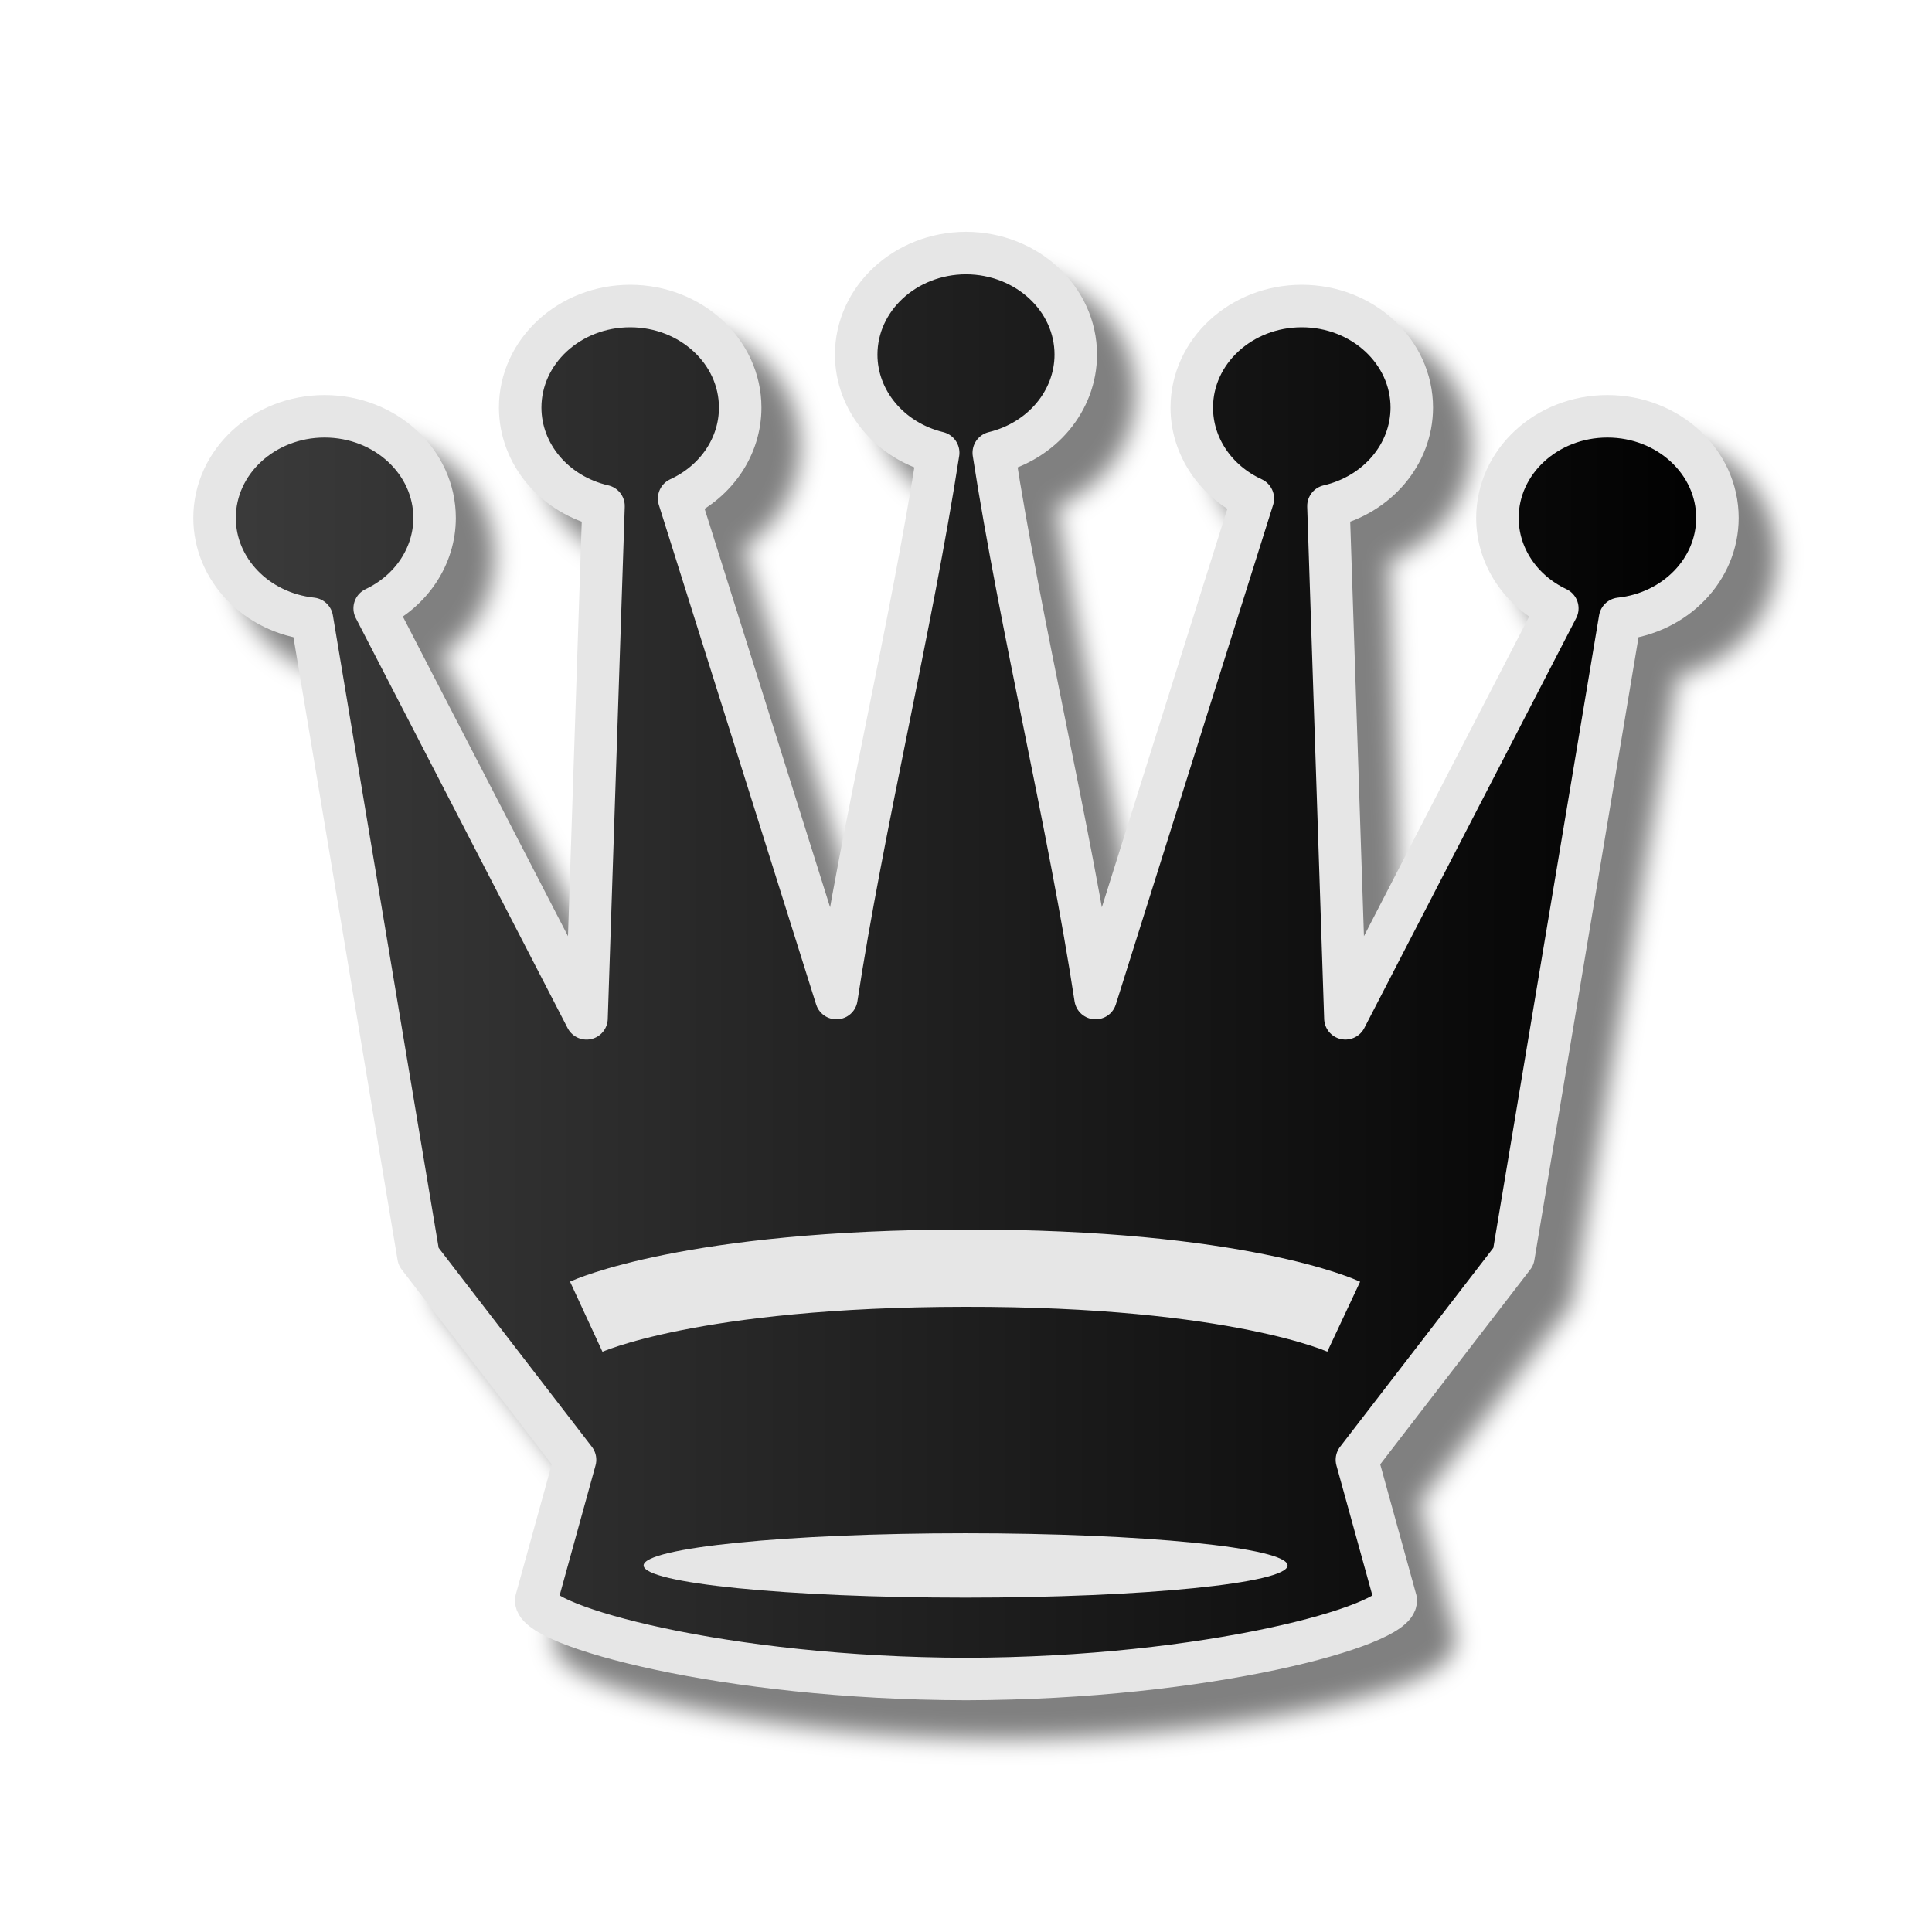
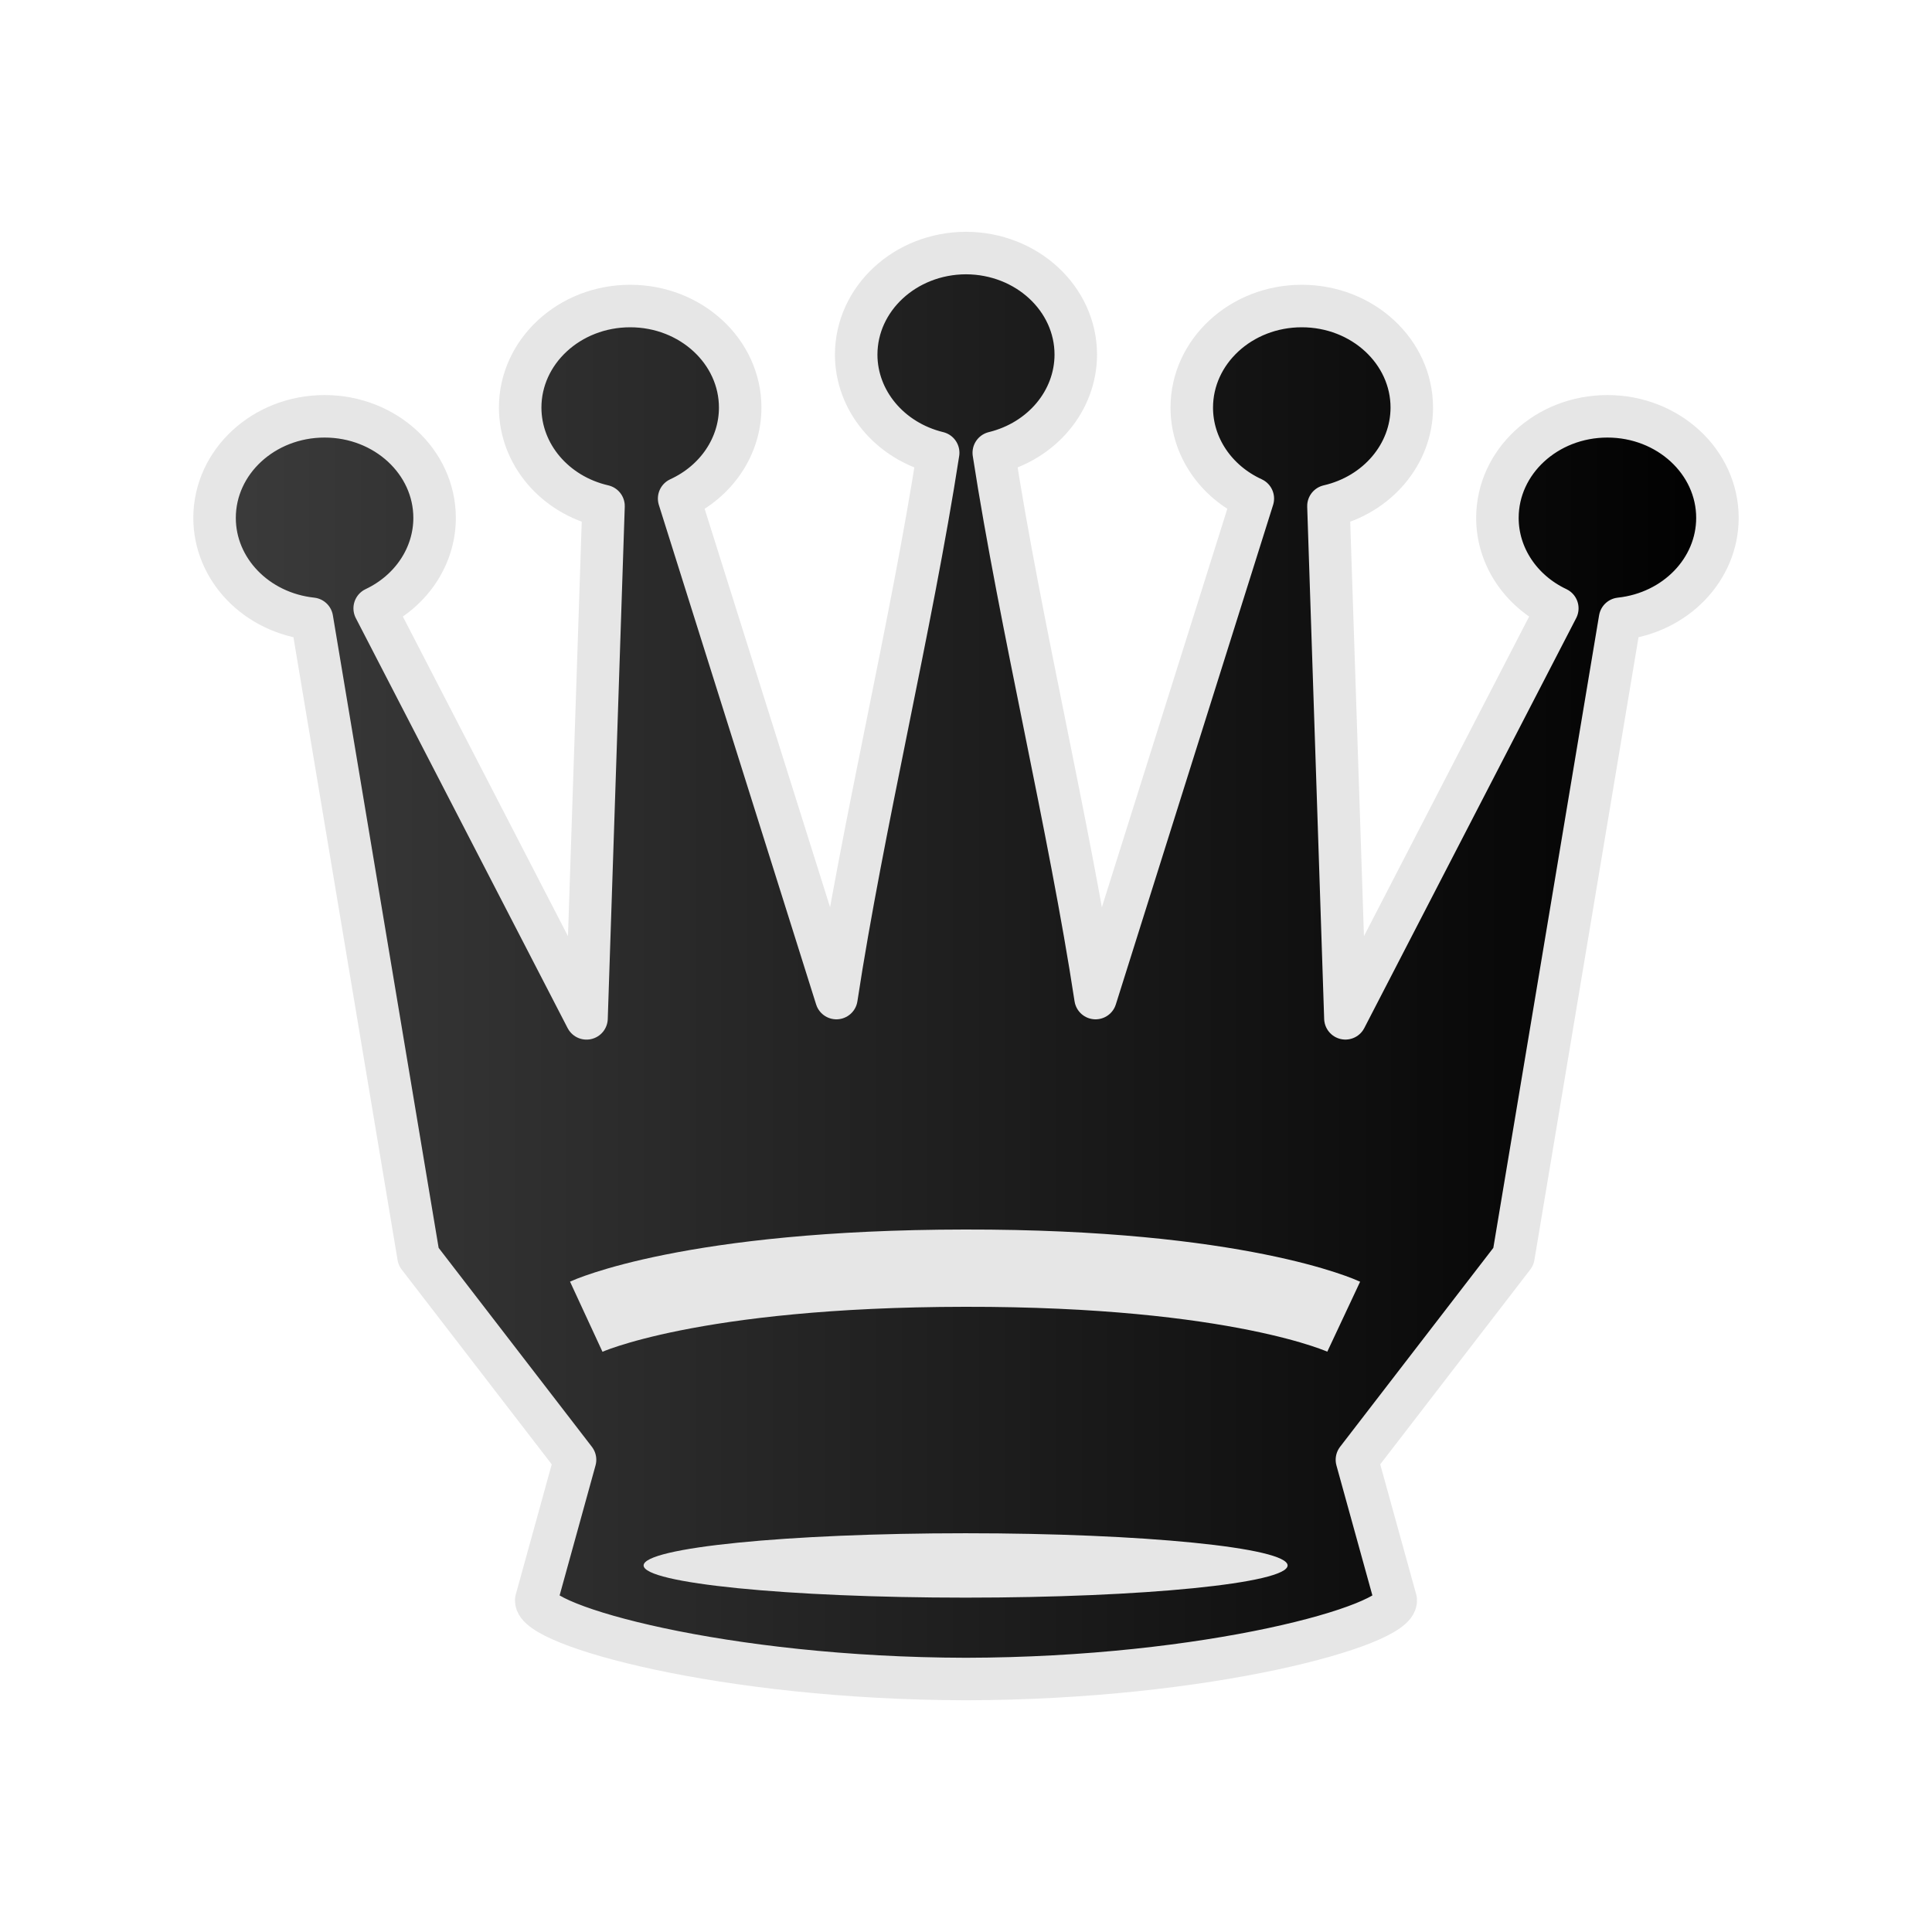
<svg xmlns="http://www.w3.org/2000/svg" width="50mm" height="50mm" clip-rule="evenodd" fill-rule="evenodd" image-rendering="optimizeQuality" shape-rendering="geometricPrecision" text-rendering="geometricPrecision" viewBox="0 0 50 50">
  <defs>
    <linearGradient id="a" x1="-71.637" x2="-30.678" y1="-83.325" y2="-83.325" gradientTransform="matrix(.97644 0 0 .99286 74.952 107.73)" gradientUnits="userSpaceOnUse">
      <stop stop-color="#3c3c3c" offset="0" />
      <stop offset="1" />
    </linearGradient>
-     <filter id="c" color-interpolation-filters="sRGB">
-       <feGaussianBlur result="blur" stdDeviation="0.01 0.01" />
-     </filter>
-     <filter id="b" color-interpolation-filters="sRGB">
-       <feFlood flood-color="#000" flood-opacity=".498" result="flood" />
-       <feComposite in="flood" in2="SourceGraphic" operator="in" result="composite1" />
-       <feGaussianBlur in="composite1" result="blur" stdDeviation=".3" />
-       <feOffset dx="1" dy="1" result="offset" />
-       <feComposite in="SourceGraphic" in2="offset" result="composite2" />
-     </filter>
  </defs>
-   <path d="M24.994 6.549c-1.568.006-2.835 1.181-2.836 2.63.002 1.193.873 2.235 2.122 2.539-.688 4.45-1.967 9.726-2.634 14.112l-4.07-12.927c.968-.444 1.58-1.356 1.58-2.353 0-1.453-1.275-2.63-2.847-2.63s-2.847 1.177-2.847 2.63c.002 1.205.89 2.255 2.157 2.547l-.44 13.258-5.482-10.611c.951-.45 1.55-1.354 1.55-2.34 0-1.453-1.275-2.63-2.847-2.63-1.573 0-2.847 1.177-2.847 2.63 0 1.334 1.084 2.456 2.519 2.61l2.76 16.507 4.05 5.258-1.004 3.634c-.042.656 4.848 2.028 11.122 2.04 6.273-.012 11.164-1.384 11.122-2.04l-1.005-3.634 4.05-5.258 2.76-16.507c1.435-.154 2.519-1.276 2.52-2.61 0-1.453-1.275-2.63-2.847-2.63-1.573 0-2.847 1.177-2.847 2.63 0 .986.598 1.89 1.55 2.34l-5.484 10.61-.439-13.257c1.266-.292 2.155-1.342 2.157-2.547 0-1.453-1.275-2.63-2.847-2.63s-2.847 1.177-2.847 2.63c0 .997.612 1.909 1.58 2.353l-4.07 12.927c-.667-4.386-1.946-9.662-2.634-14.112 1.249-.304 2.12-1.346 2.122-2.54 0-1.448-1.268-2.623-2.836-2.629h-.011z" fill="url(#a)" filter="url(#b)" stroke="#e6e6e6" stroke-linecap="round" stroke-linejoin="round" stroke-width="1.1" />
-   <ellipse class="st15" transform="matrix(.25939 0 0 .29298 -1196.4 778.12)" cx="4708.7" cy="-2517.6" rx="32.126" ry="2.844" fill="#e6e6e6" filter="url(#c)" />
+   <path d="M24.994 6.549v0c-1.568.006-2.835 1.181-2.836 2.63.002 1.193.873 2.235 2.122 2.539-.688 4.45-1.967 9.726-2.634 14.112l-4.07-12.927c.968-.444 1.58-1.356 1.58-2.353 0-1.453-1.275-2.63-2.847-2.63s-2.847 1.177-2.847 2.63c.002 1.205.89 2.255 2.157 2.547l-.44 13.258-5.482-10.611c.951-.45 1.55-1.354 1.55-2.34 0-1.453-1.275-2.63-2.847-2.63-1.573 0-2.847 1.177-2.847 2.63 0 1.334 1.084 2.456 2.519 2.61l2.76 16.507 4.05 5.258-1.004 3.634c-.042.656 4.848 2.028 11.122 2.04 6.273-.012 11.164-1.384 11.122-2.04l-1.005-3.634 4.05-5.258 2.76-16.507c1.435-.154 2.519-1.276 2.52-2.61 0-1.453-1.275-2.63-2.847-2.63-1.573 0-2.847 1.177-2.847 2.63 0 .986.598 1.89 1.55 2.34l-5.484 10.61-.439-13.257c1.266-.292 2.155-1.342 2.157-2.547 0-1.453-1.275-2.63-2.847-2.63s-2.847 1.177-2.847 2.63c0 .997.612 1.909 1.58 2.353l-4.07 12.927c-.667-4.386-1.946-9.662-2.634-14.112 1.249-.304 2.12-1.346 2.122-2.54 0-1.448-1.268-2.623-2.836-2.629v0h-.011z" fill="url(#a)" stroke="#e6e6e6" stroke-linecap="round" stroke-linejoin="round" stroke-width="1.1" />
+   <ellipse class="st15" transform="matrix(.25939 0 0 .29298 -1196.4 778.12)" cx="4708.7" cy="-2517.6" rx="32.126" ry="2.844" fill="#e6e6e6" />
  <path d="M15.172 34.076s2.7-1.249 9.802-1.256c7.103-.01 9.801 1.256 9.801 1.256" fill="none" stroke="#e6e6e6" stroke-linejoin="round" stroke-width="2" paint-order="stroke fill markers" />
</svg>
